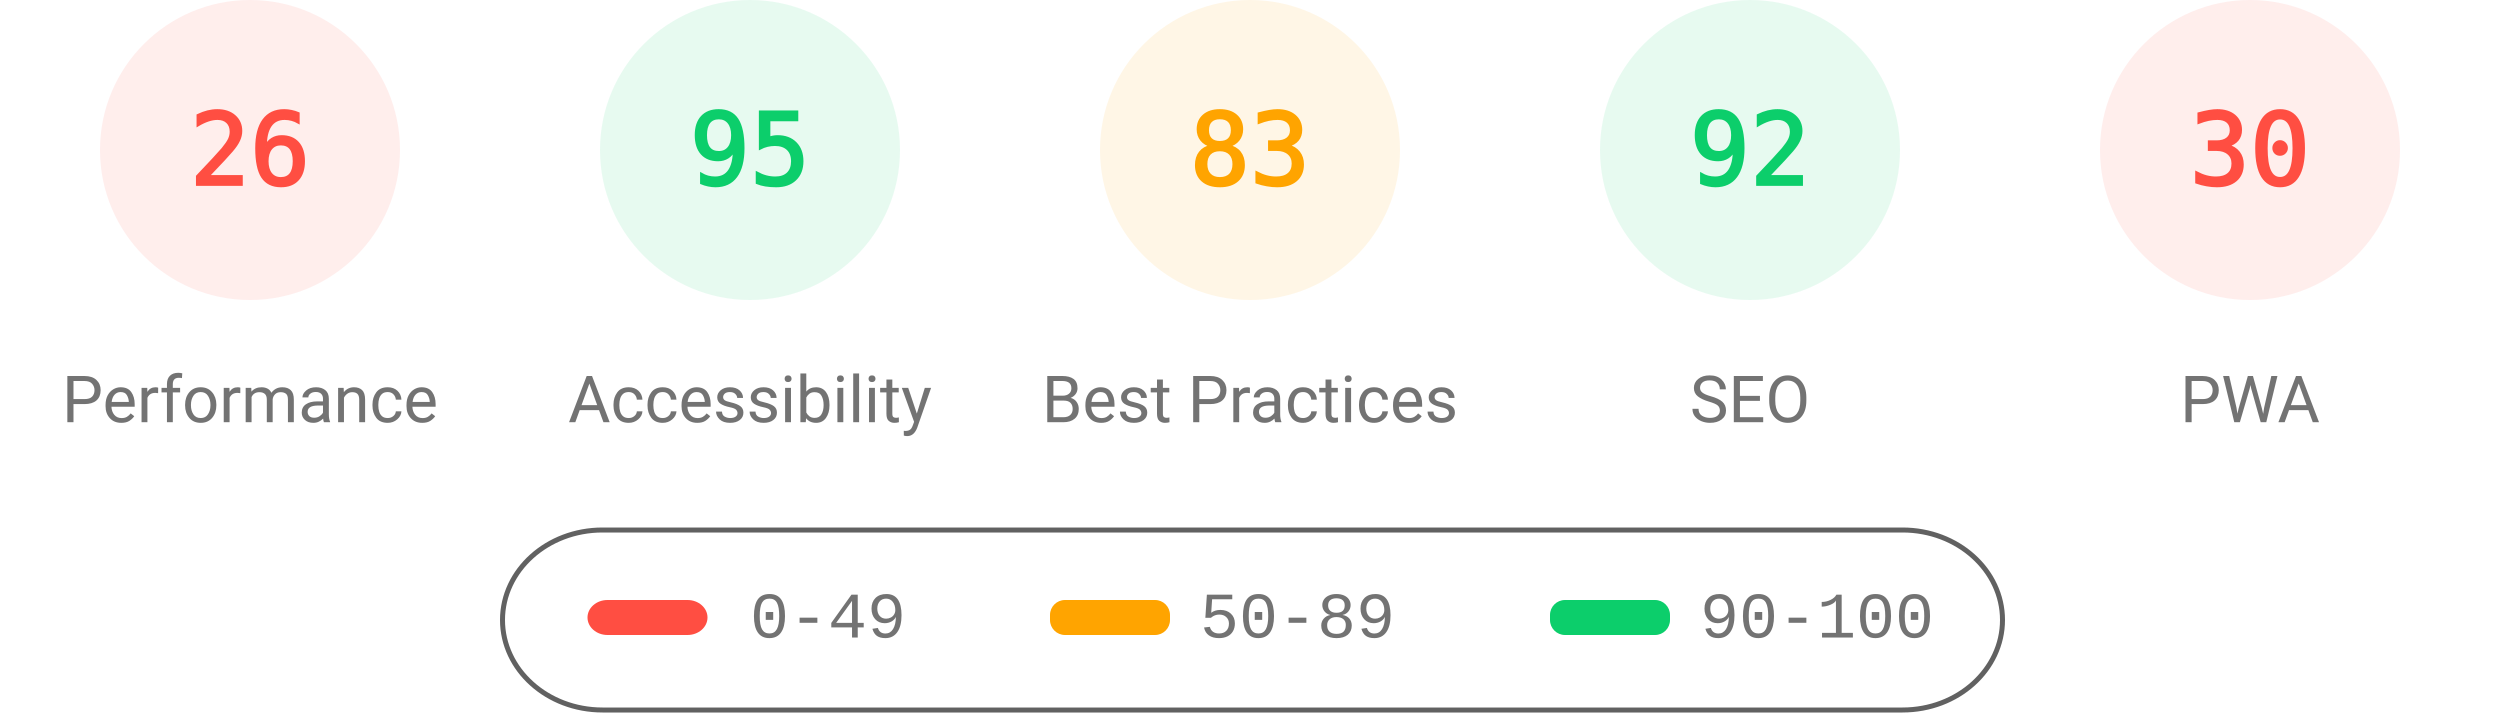
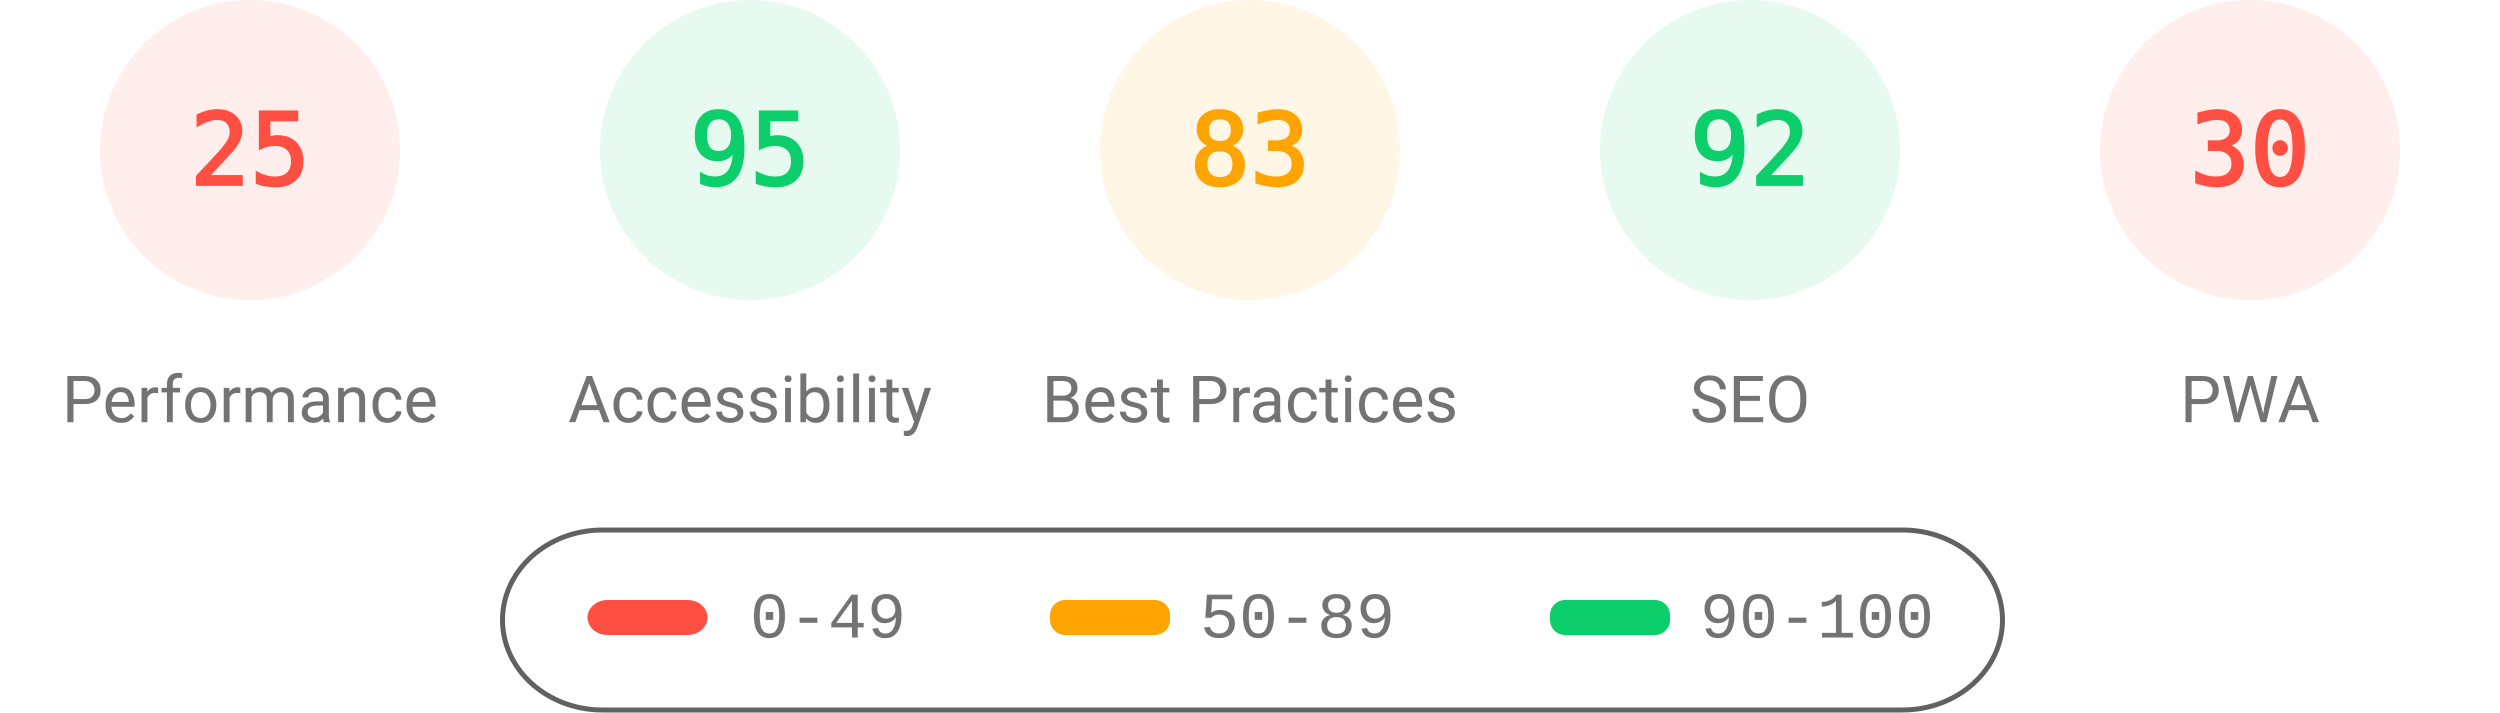
<svg xmlns="http://www.w3.org/2000/svg" fill="none" width="1000" height="285">
  <style>.gauge-base{opacity:.1}.gauge-arc{fill:none;animation-delay:250ms;stroke-linecap:round;transform:rotate(-90deg);transform-origin:100px 60px;animation:load-gauge 1s ease forwards}.guage-text{font-size:40px;font-family:monospace;text-align:center}.guage-red{color:#ff4e42;fill:#ff4e42;stroke:#ff4e42}.guage-orange{color:#ffa400;fill:#ffa400;stroke:#ffa400}.guage-green{color:#0cce6b;fill:#0cce6b;stroke:#0cce6b}.guage-undefined{color:#5c5c5c;fill:#5c5c5c;stroke:#5c5c5c}.guage-title{color:#737373;fill:#737373;stroke:none;font-size:26px;line-height:26px;font-family:Roboto,Halvetica,Arial,sans-serif}@keyframes load-gauge{from{stroke-dasharray:0 352.858}}</style>
  <svg class="guage-div guage-perf guage-red" viewBox="0 0 200 200" width="200" height="200">
    <circle class="gauge-base" r="56" cx="100" cy="60" stroke-width="8" />
-     <circle class="gauge-arc guage-arc-1" r="56" cx="100" cy="60" stroke-width="8" style="stroke-dasharray:91.483,351.858" />
-     <text class="guage-text" x="100" y="60" alignment-baseline="central" dominant-baseline="central" text-anchor="middle">26</text>
+     <circle class="gauge-arc guage-arc-1" r="56" cx="100" cy="60" stroke-width="8" style="stroke-dasharray:87.965,351.858" />
+     <text class="guage-text" x="100" y="60" alignment-baseline="central" dominant-baseline="central" text-anchor="middle">25</text>
    <text class="guage-title" x="100" y="160" alignment-baseline="central" dominant-baseline="central" text-anchor="middle">Performance</text>
  </svg>
  <svg class="guage-div guage-acc guage-green" viewBox="0 0 200 200" width="200" height="200" x="200">
    <circle class="gauge-base" r="56" cx="100" cy="60" stroke-width="8" />
    <circle class="gauge-arc guage-arc-2" r="56" cx="100" cy="60" stroke-width="8" style="stroke-dasharray:334.265,351.858" />
    <text class="guage-text" x="100" y="60" alignment-baseline="central" dominant-baseline="central" text-anchor="middle">95</text>
    <text class="guage-title" x="100" y="160" alignment-baseline="central" dominant-baseline="central" text-anchor="middle">Accessibility</text>
  </svg>
  <svg class="guage-div guage-best guage-orange" viewBox="0 0 200 200" width="200" height="200" x="400">
    <circle class="gauge-base" r="56" cx="100" cy="60" stroke-width="8" />
    <circle class="gauge-arc guage-arc-3" r="56" cx="100" cy="60" stroke-width="8" style="stroke-dasharray:292.042,351.858" />
    <text class="guage-text" x="100" y="60" alignment-baseline="central" dominant-baseline="central" text-anchor="middle">83</text>
    <text class="guage-title" x="100" y="160" alignment-baseline="central" dominant-baseline="central" text-anchor="middle">Best Practices</text>
  </svg>
  <svg class="guage-div guage-seo guage-green" viewBox="0 0 200 200" width="200" height="200" x="600">
    <circle class="gauge-base" r="56" cx="100" cy="60" stroke-width="8" />
    <circle class="gauge-arc guage-arc-4" r="56" cx="100" cy="60" stroke-width="8" style="stroke-dasharray:323.709,351.858" />
    <text class="guage-text" x="100" y="60" alignment-baseline="central" dominant-baseline="central" text-anchor="middle">92</text>
    <text class="guage-title" x="100" y="160" alignment-baseline="central" dominant-baseline="central" text-anchor="middle">SEO</text>
  </svg>
  <svg class="guage-div guage-pwa guage-red" viewBox="0 0 200 200" width="200" height="200" x="800">
    <circle class="gauge-base" r="56" cx="100" cy="60" stroke-width="8" />
    <circle class="gauge-arc guage-arc-4" r="56" cx="100" cy="60" stroke-width="8" style="stroke-dasharray:105.557,351.858" />
    <text class="guage-text" x="100" y="60" alignment-baseline="central" dominant-baseline="central" text-anchor="middle">30</text>
    <text class="guage-title" x="100" y="160" alignment-baseline="central" dominant-baseline="central" text-anchor="middle">PWA</text>
  </svg>
  <svg width="604" height="76" x="200" y="210">
    <path fill="none" id="canvas_background" d="M-1-1h604v80H-1z" />
    <rect fill-opacity="0" stroke="#616161" stroke-width="2" rx="40" id="svg_2" height="72" width="600" y="2" x="1" fill="#000" />
    <rect stroke="#000" rx="8" id="svg_3" height="14" width="48" y="30" x="35" stroke-opacity="null" stroke-width="0" fill="#ff4e42" />
    <rect stroke="#000" rx="6" id="svg_4" height="14" width="48" y="30" x="220" stroke-opacity="null" stroke-width="0" fill="#ffa400" />
    <rect stroke="#000" rx="6" id="svg_5" height="14" width="48" y="30" x="420" stroke-opacity="null" stroke-width="0" fill="#0cce6b" />
    <text xml:space="preserve" text-anchor="start" font-family="'Courier New', Courier, monospace" font-size="26" id="svg_6" y="45" x="100" stroke-opacity="null" stroke-width="0" stroke="#000" fill="#737373">0-49</text>
    <text xml:space="preserve" text-anchor="start" font-family="'Courier New', Courier, monospace" font-size="26" id="svg_7" y="45" x="280" stroke-opacity="null" stroke-width="0" stroke="#000" fill="#737373">50-89</text>
    <text xml:space="preserve" text-anchor="start" font-family="'Courier New', Courier, monospace" font-size="26" id="svg_8" y="45" x="480" stroke-opacity="null" stroke-width="0" stroke="#000" fill="#737373">90-100</text>
  </svg>
</svg>
